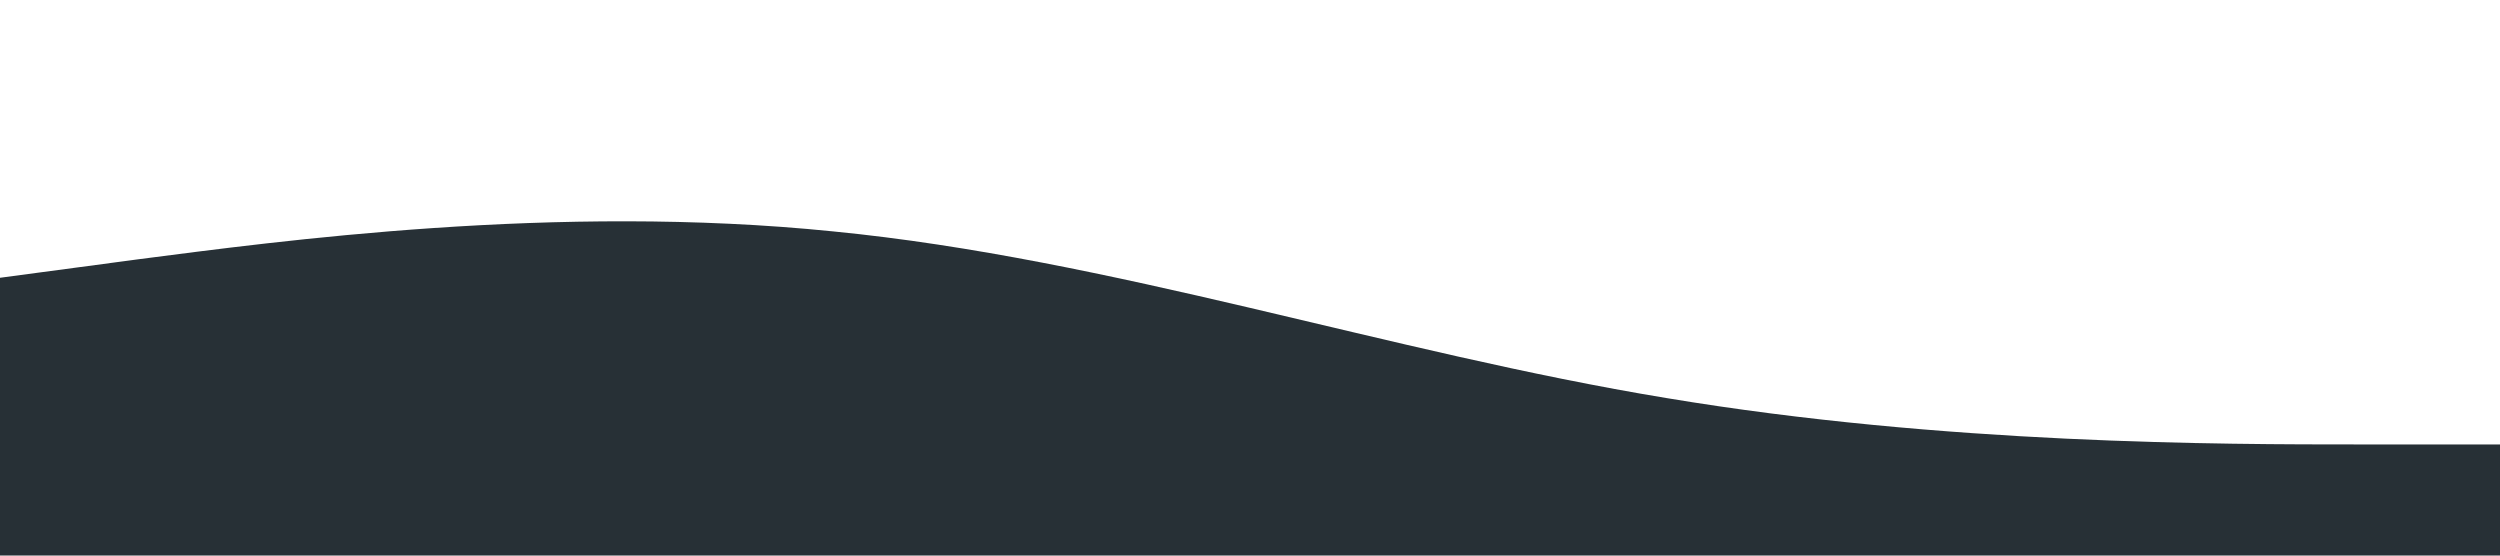
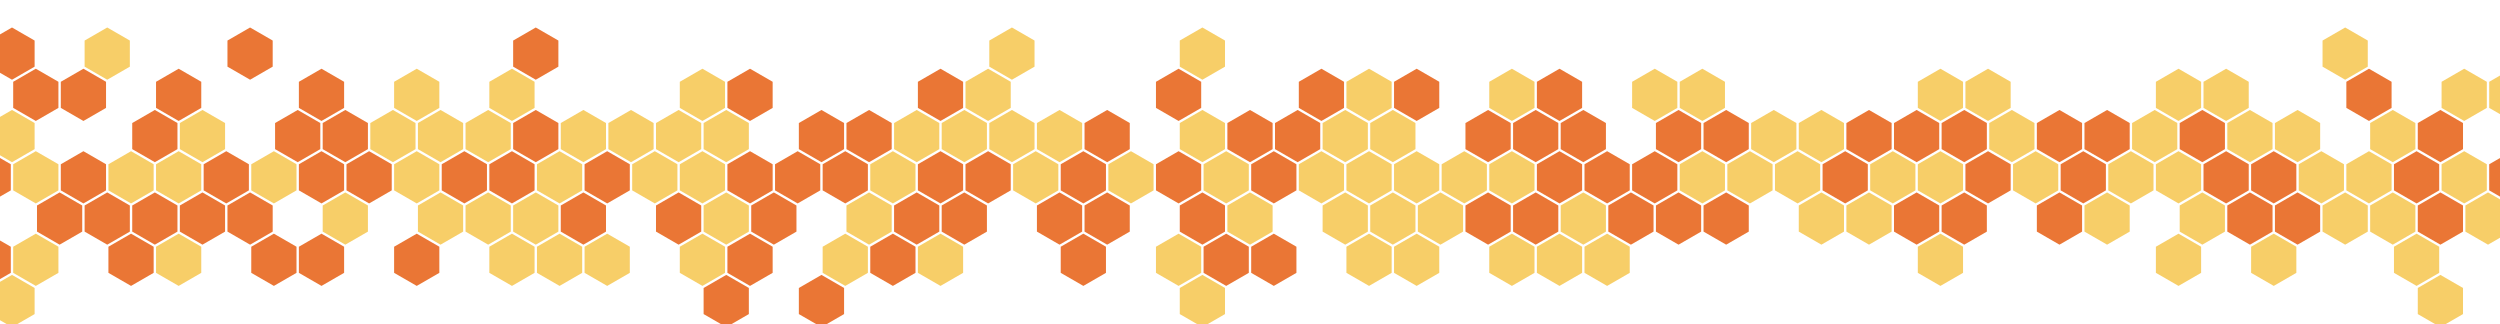
- <svg xmlns="http://www.w3.org/2000/svg" viewBox="0 0 1440 320">
-   <path fill="#273036" fill-opacity="1" d="M0,160L80,149.3C160,139,320,117,480,133.3C640,149,800,203,960,229.3C1120,256,1280,256,1360,256L1440,256L1440,320L1360,320C1280,320,1120,320,960,320C800,320,640,320,480,320C320,320,160,320,80,320L0,320Z">
-     </path>
+ <svg xmlns="http://www.w3.org/2000/svg" style="margin:auto;background:rgba(NaN, NaN, NaN, 0);display:block;z-index:1;position:relative" width="1917" height="248" preserveAspectRatio="xMidYMid" viewBox="0 0 1917 248">
+   <g transform="translate(958.5,124) scale(1,1) translate(-958.5,-124)">
+     <defs>
+       <symbol id="bestagon-554515150101233545004">
+         <path d="M18.256 0L35.599 10.013L35.599 30.039L18.256 40.052L0.913 30.039L0.913 10.013Z" fill="inherit" />
+       </symbol>
+     </defs>
+     <use href="#bestagon-554515150101233545004" x="-9.058" y="21.08" fill="#ea7635">
+       <animate attributeName="fill" repeatCount="indefinite" dur="2.083s" begin="-1.042s" values="#ea7635;#f7ce68" keyTimes="0;1" />
+     </use>
+     <use href="#bestagon-554515150101233545004" x="-9.058" y="84.32" fill="#f7ce68">
+       <animate attributeName="fill" repeatCount="indefinite" dur="2.083s" begin="-0.191s" values="#ea7635;#f7ce68" keyTimes="0;1" />
+     </use>
+     <use href="#bestagon-554515150101233545004" x="-27.314" y="115.94" fill="#ea7635">
+       <animate attributeName="fill" repeatCount="indefinite" dur="2.083s" begin="-1.273s" values="#ea7635;#f7ce68" keyTimes="0;1" />
+     </use>
+     <use href="#bestagon-554515150101233545004" x="-27.314" y="179.18" fill="#ea7635">
+       <animate attributeName="fill" repeatCount="indefinite" dur="2.083s" begin="-1.638s" values="#ea7635;#f7ce68" keyTimes="0;1" />
+     </use>
+     <use href="#bestagon-554515150101233545004" x="-9.058" y="210.8" fill="#f7ce68">
+       <animate attributeName="fill" repeatCount="indefinite" dur="2.083s" begin="-0.12s" values="#ea7635;#f7ce68" keyTimes="0;1" />
+     </use>
+     <use href="#bestagon-554515150101233545004" x="9.198" y="52.7" fill="#ea7635">
+       <animate attributeName="fill" repeatCount="indefinite" dur="2.083s" begin="-0.233s" values="#ea7635;#f7ce68" keyTimes="0;1" />
+     </use>
+     <use href="#bestagon-554515150101233545004" x="9.198" y="115.94" fill="#f7ce68">
+       <animate attributeName="fill" repeatCount="indefinite" dur="2.083s" begin="-0.618s" values="#ea7635;#f7ce68" keyTimes="0;1" />
+     </use>
+     <use href="#bestagon-554515150101233545004" x="27.453" y="147.56" fill="#ea7635">
+       <animate attributeName="fill" repeatCount="indefinite" dur="2.083s" begin="-0.978s" values="#ea7635;#f7ce68" keyTimes="0;1" />
+     </use>
+     <use href="#bestagon-554515150101233545004" x="9.198" y="179.18" fill="#f7ce68">
+       <animate attributeName="fill" repeatCount="indefinite" dur="2.083s" begin="-2s" values="#ea7635;#f7ce68" keyTimes="0;1" />
+     </use>
+     <use href="#bestagon-554515150101233545004" x="63.965" y="21.08" fill="#f7ce68">
+       <animate attributeName="fill" repeatCount="indefinite" dur="2.083s" begin="-1.123s" values="#ea7635;#f7ce68" keyTimes="0;1" />
+     </use>
+     <use href="#bestagon-554515150101233545004" x="45.709" y="52.7" fill="#ea7635">
+       <animate attributeName="fill" repeatCount="indefinite" dur="2.083s" begin="-0.036s" values="#ea7635;#f7ce68" keyTimes="0;1" />
+     </use>
+     <use href="#bestagon-554515150101233545004" x="45.709" y="115.94" fill="#ea7635">
+       <animate attributeName="fill" repeatCount="indefinite" dur="2.083s" begin="-0.261s" values="#ea7635;#f7ce68" keyTimes="0;1" />
+     </use>
+     <use href="#bestagon-554515150101233545004" x="63.965" y="147.56" fill="#ea7635">
+       <animate attributeName="fill" repeatCount="indefinite" dur="2.083s" begin="-1.605s" values="#ea7635;#f7ce68" keyTimes="0;1" />
+     </use>
+     <use href="#bestagon-554515150101233545004" x="100.477" y="84.32" fill="#ea7635">
+       <animate attributeName="fill" repeatCount="indefinite" dur="2.083s" begin="-0.984s" values="#ea7635;#f7ce68" keyTimes="0;1" />
+     </use>
+     <use href="#bestagon-554515150101233545004" x="82.221" y="115.94" fill="#f7ce68">
+       <animate attributeName="fill" repeatCount="indefinite" dur="2.083s" begin="-1.046s" values="#ea7635;#f7ce68" keyTimes="0;1" />
+     </use>
+     <use href="#bestagon-554515150101233545004" x="100.477" y="147.56" fill="#ea7635">
+       <animate attributeName="fill" repeatCount="indefinite" dur="2.083s" begin="-1.984s" values="#ea7635;#f7ce68" keyTimes="0;1" />
+     </use>
+     <use href="#bestagon-554515150101233545004" x="82.221" y="179.18" fill="#ea7635">
+       <animate attributeName="fill" repeatCount="indefinite" dur="2.083s" begin="-1.716s" values="#ea7635;#f7ce68" keyTimes="0;1" />
+     </use>
+     <use href="#bestagon-554515150101233545004" x="118.732" y="52.7" fill="#ea7635">
+       <animate attributeName="fill" repeatCount="indefinite" dur="2.083s" begin="-1.22s" values="#ea7635;#f7ce68" keyTimes="0;1" />
+     </use>
+     <use href="#bestagon-554515150101233545004" x="136.988" y="84.32" fill="#f7ce68">
+       <animate attributeName="fill" repeatCount="indefinite" dur="2.083s" begin="-1.577s" values="#ea7635;#f7ce68" keyTimes="0;1" />
+     </use>
+     <use href="#bestagon-554515150101233545004" x="118.732" y="115.94" fill="#f7ce68">
+       <animate attributeName="fill" repeatCount="indefinite" dur="2.083s" begin="-0.998s" values="#ea7635;#f7ce68" keyTimes="0;1" />
+     </use>
+     <use href="#bestagon-554515150101233545004" x="136.988" y="147.56" fill="#ea7635">
+       <animate attributeName="fill" repeatCount="indefinite" dur="2.083s" begin="-0.01s" values="#ea7635;#f7ce68" keyTimes="0;1" />
+     </use>
+     <use href="#bestagon-554515150101233545004" x="118.732" y="179.18" fill="#f7ce68">
+       <animate attributeName="fill" repeatCount="indefinite" dur="2.083s" begin="-1.827s" values="#ea7635;#f7ce68" keyTimes="0;1" />
+     </use>
+     <use href="#bestagon-554515150101233545004" x="173.5" y="21.08" fill="#ea7635">
+       <animate attributeName="fill" repeatCount="indefinite" dur="2.083s" begin="-1.752s" values="#ea7635;#f7ce68" keyTimes="0;1" />
+     </use>
+     <use href="#bestagon-554515150101233545004" x="155.244" y="115.94" fill="#ea7635">
+       <animate attributeName="fill" repeatCount="indefinite" dur="2.083s" begin="-1.04s" values="#ea7635;#f7ce68" keyTimes="0;1" />
+     </use>
+     <use href="#bestagon-554515150101233545004" x="173.5" y="147.56" fill="#ea7635">
+       <animate attributeName="fill" repeatCount="indefinite" dur="2.083s" begin="-2.027s" values="#ea7635;#f7ce68" keyTimes="0;1" />
+     </use>
+     <use href="#bestagon-554515150101233545004" x="210.012" y="84.32" fill="#ea7635">
+       <animate attributeName="fill" repeatCount="indefinite" dur="2.083s" begin="-0.202s" values="#ea7635;#f7ce68" keyTimes="0;1" />
+     </use>
+     <use href="#bestagon-554515150101233545004" x="191.756" y="115.94" fill="#f7ce68">
+       <animate attributeName="fill" repeatCount="indefinite" dur="2.083s" begin="-1.13s" values="#ea7635;#f7ce68" keyTimes="0;1" />
+     </use>
+     <use href="#bestagon-554515150101233545004" x="191.756" y="179.18" fill="#ea7635">
+       <animate attributeName="fill" repeatCount="indefinite" dur="2.083s" begin="-1.886s" values="#ea7635;#f7ce68" keyTimes="0;1" />
+     </use>
+     <use href="#bestagon-554515150101233545004" x="228.267" y="52.7" fill="#ea7635">
+       <animate attributeName="fill" repeatCount="indefinite" dur="2.083s" begin="-0.121s" values="#ea7635;#f7ce68" keyTimes="0;1" />
+     </use>
+     <use href="#bestagon-554515150101233545004" x="246.523" y="84.32" fill="#ea7635">
+       <animate attributeName="fill" repeatCount="indefinite" dur="2.083s" begin="-1.661s" values="#ea7635;#f7ce68" keyTimes="0;1" />
+     </use>
+     <use href="#bestagon-554515150101233545004" x="228.267" y="115.94" fill="#ea7635">
+       <animate attributeName="fill" repeatCount="indefinite" dur="2.083s" begin="-1.192s" values="#ea7635;#f7ce68" keyTimes="0;1" />
+     </use>
+     <use href="#bestagon-554515150101233545004" x="246.523" y="147.56" fill="#f7ce68">
+       <animate attributeName="fill" repeatCount="indefinite" dur="2.083s" begin="-1.896s" values="#ea7635;#f7ce68" keyTimes="0;1" />
+     </use>
+     <use href="#bestagon-554515150101233545004" x="228.267" y="179.18" fill="#ea7635">
+       <animate attributeName="fill" repeatCount="indefinite" dur="2.083s" begin="-1.39s" values="#ea7635;#f7ce68" keyTimes="0;1" />
+     </use>
+     <use href="#bestagon-554515150101233545004" x="283.035" y="84.32" fill="#f7ce68">
+       <animate attributeName="fill" repeatCount="indefinite" dur="2.083s" begin="-0.437s" values="#ea7635;#f7ce68" keyTimes="0;1" />
+     </use>
+     <use href="#bestagon-554515150101233545004" x="264.779" y="115.94" fill="#ea7635">
+       <animate attributeName="fill" repeatCount="indefinite" dur="2.083s" begin="-1.313s" values="#ea7635;#f7ce68" keyTimes="0;1" />
+     </use>
+     <use href="#bestagon-554515150101233545004" x="301.291" y="52.7" fill="#f7ce68">
+       <animate attributeName="fill" repeatCount="indefinite" dur="2.083s" begin="-0.3s" values="#ea7635;#f7ce68" keyTimes="0;1" />
+     </use>
+     <use href="#bestagon-554515150101233545004" x="319.546" y="84.32" fill="#f7ce68">
+       <animate attributeName="fill" repeatCount="indefinite" dur="2.083s" begin="-0.145s" values="#ea7635;#f7ce68" keyTimes="0;1" />
+     </use>
+     <use href="#bestagon-554515150101233545004" x="301.291" y="115.94" fill="#f7ce68">
+       <animate attributeName="fill" repeatCount="indefinite" dur="2.083s" begin="-1.625s" values="#ea7635;#f7ce68" keyTimes="0;1" />
+     </use>
+     <use href="#bestagon-554515150101233545004" x="319.546" y="147.56" fill="#f7ce68">
+       <animate attributeName="fill" repeatCount="indefinite" dur="2.083s" begin="-1.357s" values="#ea7635;#f7ce68" keyTimes="0;1" />
+     </use>
+     <use href="#bestagon-554515150101233545004" x="301.291" y="179.18" fill="#ea7635">
+       <animate attributeName="fill" repeatCount="indefinite" dur="2.083s" begin="-0.455s" values="#ea7635;#f7ce68" keyTimes="0;1" />
+     </use>
+     <use href="#bestagon-554515150101233545004" x="356.058" y="84.32" fill="#f7ce68">
+       <animate attributeName="fill" repeatCount="indefinite" dur="2.083s" begin="-0.685s" values="#ea7635;#f7ce68" keyTimes="0;1" />
+     </use>
+     <use href="#bestagon-554515150101233545004" x="337.802" y="115.94" fill="#ea7635">
+       <animate attributeName="fill" repeatCount="indefinite" dur="2.083s" begin="-0.63s" values="#ea7635;#f7ce68" keyTimes="0;1" />
+     </use>
+     <use href="#bestagon-554515150101233545004" x="356.058" y="147.56" fill="#f7ce68">
+       <animate attributeName="fill" repeatCount="indefinite" dur="2.083s" begin="-0.81s" values="#ea7635;#f7ce68" keyTimes="0;1" />
+     </use>
+     <use href="#bestagon-554515150101233545004" x="392.57" y="21.08" fill="#ea7635">
+       <animate attributeName="fill" repeatCount="indefinite" dur="2.083s" begin="-0.542s" values="#ea7635;#f7ce68" keyTimes="0;1" />
+     </use>
+     <use href="#bestagon-554515150101233545004" x="374.314" y="52.7" fill="#f7ce68">
+       <animate attributeName="fill" repeatCount="indefinite" dur="2.083s" begin="-0.123s" values="#ea7635;#f7ce68" keyTimes="0;1" />
+     </use>
+     <use href="#bestagon-554515150101233545004" x="392.57" y="84.32" fill="#ea7635">
+       <animate attributeName="fill" repeatCount="indefinite" dur="2.083s" begin="-1.255s" values="#ea7635;#f7ce68" keyTimes="0;1" />
+     </use>
+     <use href="#bestagon-554515150101233545004" x="374.314" y="115.94" fill="#ea7635">
+       <animate attributeName="fill" repeatCount="indefinite" dur="2.083s" begin="-0.095s" values="#ea7635;#f7ce68" keyTimes="0;1" />
+     </use>
+     <use href="#bestagon-554515150101233545004" x="392.57" y="147.56" fill="#f7ce68">
+       <animate attributeName="fill" repeatCount="indefinite" dur="2.083s" begin="-1.052s" values="#ea7635;#f7ce68" keyTimes="0;1" />
+     </use>
+     <use href="#bestagon-554515150101233545004" x="374.314" y="179.18" fill="#f7ce68">
+       <animate attributeName="fill" repeatCount="indefinite" dur="2.083s" begin="-0.626s" values="#ea7635;#f7ce68" keyTimes="0;1" />
+     </use>
+     <use href="#bestagon-554515150101233545004" x="429.081" y="84.32" fill="#f7ce68">
+       <animate attributeName="fill" repeatCount="indefinite" dur="2.083s" begin="-0.319s" values="#ea7635;#f7ce68" keyTimes="0;1" />
+     </use>
+     <use href="#bestagon-554515150101233545004" x="410.826" y="115.94" fill="#f7ce68">
+       <animate attributeName="fill" repeatCount="indefinite" dur="2.083s" begin="-1.239s" values="#ea7635;#f7ce68" keyTimes="0;1" />
+     </use>
+     <use href="#bestagon-554515150101233545004" x="429.081" y="147.56" fill="#ea7635">
+       <animate attributeName="fill" repeatCount="indefinite" dur="2.083s" begin="-0.891s" values="#ea7635;#f7ce68" keyTimes="0;1" />
+     </use>
+     <use href="#bestagon-554515150101233545004" x="410.826" y="179.18" fill="#f7ce68">
+       <animate attributeName="fill" repeatCount="indefinite" dur="2.083s" begin="-1.606s" values="#ea7635;#f7ce68" keyTimes="0;1" />
+     </use>
+     <use href="#bestagon-554515150101233545004" x="465.593" y="84.32" fill="#f7ce68">
+       <animate attributeName="fill" repeatCount="indefinite" dur="2.083s" begin="-1.772s" values="#ea7635;#f7ce68" keyTimes="0;1" />
+     </use>
+     <use href="#bestagon-554515150101233545004" x="447.337" y="115.94" fill="#ea7635">
+       <animate attributeName="fill" repeatCount="indefinite" dur="2.083s" begin="-0.652s" values="#ea7635;#f7ce68" keyTimes="0;1" />
+     </use>
+     <use href="#bestagon-554515150101233545004" x="447.337" y="179.18" fill="#f7ce68">
+       <animate attributeName="fill" repeatCount="indefinite" dur="2.083s" begin="-0.854s" values="#ea7635;#f7ce68" keyTimes="0;1" />
+     </use>
+     <use href="#bestagon-554515150101233545004" x="502.105" y="84.32" fill="#f7ce68">
+       <animate attributeName="fill" repeatCount="indefinite" dur="2.083s" begin="-0.694s" values="#ea7635;#f7ce68" keyTimes="0;1" />
+     </use>
+     <use href="#bestagon-554515150101233545004" x="483.849" y="115.94" fill="#f7ce68">
+       <animate attributeName="fill" repeatCount="indefinite" dur="2.083s" begin="-0.897s" values="#ea7635;#f7ce68" keyTimes="0;1" />
+     </use>
+     <use href="#bestagon-554515150101233545004" x="502.105" y="147.56" fill="#ea7635">
+       <animate attributeName="fill" repeatCount="indefinite" dur="2.083s" begin="-1.002s" values="#ea7635;#f7ce68" keyTimes="0;1" />
+     </use>
+     <use href="#bestagon-554515150101233545004" x="520.36" y="52.7" fill="#f7ce68">
+       <animate attributeName="fill" repeatCount="indefinite" dur="2.083s" begin="-0.14s" values="#ea7635;#f7ce68" keyTimes="0;1" />
+     </use>
+     <use href="#bestagon-554515150101233545004" x="538.616" y="84.32" fill="#f7ce68">
+       <animate attributeName="fill" repeatCount="indefinite" dur="2.083s" begin="-0.503s" values="#ea7635;#f7ce68" keyTimes="0;1" />
+     </use>
+     <use href="#bestagon-554515150101233545004" x="520.36" y="115.94" fill="#f7ce68">
+       <animate attributeName="fill" repeatCount="indefinite" dur="2.083s" begin="-0.868s" values="#ea7635;#f7ce68" keyTimes="0;1" />
+     </use>
+     <use href="#bestagon-554515150101233545004" x="538.616" y="147.56" fill="#f7ce68">
+       <animate attributeName="fill" repeatCount="indefinite" dur="2.083s" begin="-0.948s" values="#ea7635;#f7ce68" keyTimes="0;1" />
+     </use>
+     <use href="#bestagon-554515150101233545004" x="520.36" y="179.18" fill="#f7ce68">
+       <animate attributeName="fill" repeatCount="indefinite" dur="2.083s" begin="-0.654s" values="#ea7635;#f7ce68" keyTimes="0;1" />
+     </use>
+     <use href="#bestagon-554515150101233545004" x="538.616" y="210.8" fill="#ea7635">
+       <animate attributeName="fill" repeatCount="indefinite" dur="2.083s" begin="-1.946s" values="#ea7635;#f7ce68" keyTimes="0;1" />
+     </use>
+     <use href="#bestagon-554515150101233545004" x="556.872" y="52.7" fill="#ea7635">
+       <animate attributeName="fill" repeatCount="indefinite" dur="2.083s" begin="-1.976s" values="#ea7635;#f7ce68" keyTimes="0;1" />
+     </use>
+     <use href="#bestagon-554515150101233545004" x="556.872" y="115.94" fill="#ea7635">
+       <animate attributeName="fill" repeatCount="indefinite" dur="2.083s" begin="-0.904s" values="#ea7635;#f7ce68" keyTimes="0;1" />
+     </use>
+     <use href="#bestagon-554515150101233545004" x="575.128" y="147.56" fill="#ea7635">
+       <animate attributeName="fill" repeatCount="indefinite" dur="2.083s" begin="-1.39s" values="#ea7635;#f7ce68" keyTimes="0;1" />
+     </use>
+     <use href="#bestagon-554515150101233545004" x="556.872" y="179.18" fill="#ea7635">
+       <animate attributeName="fill" repeatCount="indefinite" dur="2.083s" begin="-0.003s" values="#ea7635;#f7ce68" keyTimes="0;1" />
+     </use>
+     <use href="#bestagon-554515150101233545004" x="611.64" y="84.32" fill="#ea7635">
+       <animate attributeName="fill" repeatCount="indefinite" dur="2.083s" begin="-1.111s" values="#ea7635;#f7ce68" keyTimes="0;1" />
+     </use>
+     <use href="#bestagon-554515150101233545004" x="593.384" y="115.94" fill="#ea7635">
+       <animate attributeName="fill" repeatCount="indefinite" dur="2.083s" begin="-1.655s" values="#ea7635;#f7ce68" keyTimes="0;1" />
+     </use>
+     <use href="#bestagon-554515150101233545004" x="611.64" y="210.8" fill="#ea7635">
+       <animate attributeName="fill" repeatCount="indefinite" dur="2.083s" begin="-1.295s" values="#ea7635;#f7ce68" keyTimes="0;1" />
+     </use>
+     <use href="#bestagon-554515150101233545004" x="648.151" y="84.32" fill="#ea7635">
+       <animate attributeName="fill" repeatCount="indefinite" dur="2.083s" begin="-0.041s" values="#ea7635;#f7ce68" keyTimes="0;1" />
+     </use>
+     <use href="#bestagon-554515150101233545004" x="629.895" y="115.94" fill="#ea7635">
+       <animate attributeName="fill" repeatCount="indefinite" dur="2.083s" begin="-0.511s" values="#ea7635;#f7ce68" keyTimes="0;1" />
+     </use>
+     <use href="#bestagon-554515150101233545004" x="648.151" y="147.56" fill="#f7ce68">
+       <animate attributeName="fill" repeatCount="indefinite" dur="2.083s" begin="-1.921s" values="#ea7635;#f7ce68" keyTimes="0;1" />
+     </use>
+     <use href="#bestagon-554515150101233545004" x="629.895" y="179.18" fill="#f7ce68">
+       <animate attributeName="fill" repeatCount="indefinite" dur="2.083s" begin="-0.364s" values="#ea7635;#f7ce68" keyTimes="0;1" />
+     </use>
+     <use href="#bestagon-554515150101233545004" x="684.663" y="84.32" fill="#f7ce68">
+       <animate attributeName="fill" repeatCount="indefinite" dur="2.083s" begin="-0.268s" values="#ea7635;#f7ce68" keyTimes="0;1" />
+     </use>
+     <use href="#bestagon-554515150101233545004" x="666.407" y="115.94" fill="#f7ce68">
+       <animate attributeName="fill" repeatCount="indefinite" dur="2.083s" begin="-2.071s" values="#ea7635;#f7ce68" keyTimes="0;1" />
+     </use>
+     <use href="#bestagon-554515150101233545004" x="684.663" y="147.56" fill="#ea7635">
+       <animate attributeName="fill" repeatCount="indefinite" dur="2.083s" begin="-1.434s" values="#ea7635;#f7ce68" keyTimes="0;1" />
+     </use>
+     <use href="#bestagon-554515150101233545004" x="666.407" y="179.18" fill="#ea7635">
+       <animate attributeName="fill" repeatCount="indefinite" dur="2.083s" begin="-0.173s" values="#ea7635;#f7ce68" keyTimes="0;1" />
+     </use>
+     <use href="#bestagon-554515150101233545004" x="702.919" y="52.7" fill="#ea7635">
+       <animate attributeName="fill" repeatCount="indefinite" dur="2.083s" begin="-1.128s" values="#ea7635;#f7ce68" keyTimes="0;1" />
+     </use>
+     <use href="#bestagon-554515150101233545004" x="721.174" y="84.32" fill="#f7ce68">
+       <animate attributeName="fill" repeatCount="indefinite" dur="2.083s" begin="-1.115s" values="#ea7635;#f7ce68" keyTimes="0;1" />
+     </use>
+     <use href="#bestagon-554515150101233545004" x="702.919" y="115.94" fill="#ea7635">
+       <animate attributeName="fill" repeatCount="indefinite" dur="2.083s" begin="-1.483s" values="#ea7635;#f7ce68" keyTimes="0;1" />
+     </use>
+     <use href="#bestagon-554515150101233545004" x="721.174" y="147.56" fill="#ea7635">
+       <animate attributeName="fill" repeatCount="indefinite" dur="2.083s" begin="-0.796s" values="#ea7635;#f7ce68" keyTimes="0;1" />
+     </use>
+     <use href="#bestagon-554515150101233545004" x="702.919" y="179.18" fill="#f7ce68">
+       <animate attributeName="fill" repeatCount="indefinite" dur="2.083s" begin="-0.59s" values="#ea7635;#f7ce68" keyTimes="0;1" />
+     </use>
+     <use href="#bestagon-554515150101233545004" x="757.686" y="21.08" fill="#f7ce68">
+       <animate attributeName="fill" repeatCount="indefinite" dur="2.083s" begin="-1.948s" values="#ea7635;#f7ce68" keyTimes="0;1" />
+     </use>
+     <use href="#bestagon-554515150101233545004" x="739.43" y="52.7" fill="#f7ce68">
+       <animate attributeName="fill" repeatCount="indefinite" dur="2.083s" begin="-1.426s" values="#ea7635;#f7ce68" keyTimes="0;1" />
+     </use>
+     <use href="#bestagon-554515150101233545004" x="757.686" y="84.32" fill="#f7ce68">
+       <animate attributeName="fill" repeatCount="indefinite" dur="2.083s" begin="-0.083s" values="#ea7635;#f7ce68" keyTimes="0;1" />
+     </use>
+     <use href="#bestagon-554515150101233545004" x="739.43" y="115.94" fill="#ea7635">
+       <animate attributeName="fill" repeatCount="indefinite" dur="2.083s" begin="-0.938s" values="#ea7635;#f7ce68" keyTimes="0;1" />
+     </use>
+     <use href="#bestagon-554515150101233545004" x="794.198" y="84.32" fill="#f7ce68">
+       <animate attributeName="fill" repeatCount="indefinite" dur="2.083s" begin="-0.108s" values="#ea7635;#f7ce68" keyTimes="0;1" />
+     </use>
+     <use href="#bestagon-554515150101233545004" x="775.942" y="115.94" fill="#f7ce68">
+       <animate attributeName="fill" repeatCount="indefinite" dur="2.083s" begin="-0.633s" values="#ea7635;#f7ce68" keyTimes="0;1" />
+     </use>
+     <use href="#bestagon-554515150101233545004" x="794.198" y="147.56" fill="#ea7635">
+       <animate attributeName="fill" repeatCount="indefinite" dur="2.083s" begin="-0.332s" values="#ea7635;#f7ce68" keyTimes="0;1" />
+     </use>
+     <use href="#bestagon-554515150101233545004" x="830.709" y="84.32" fill="#ea7635">
+       <animate attributeName="fill" repeatCount="indefinite" dur="2.083s" begin="-1.838s" values="#ea7635;#f7ce68" keyTimes="0;1" />
+     </use>
+     <use href="#bestagon-554515150101233545004" x="812.453" y="115.94" fill="#ea7635">
+       <animate attributeName="fill" repeatCount="indefinite" dur="2.083s" begin="-0.563s" values="#ea7635;#f7ce68" keyTimes="0;1" />
+     </use>
+     <use href="#bestagon-554515150101233545004" x="830.709" y="147.56" fill="#ea7635">
+       <animate attributeName="fill" repeatCount="indefinite" dur="2.083s" begin="-0.655s" values="#ea7635;#f7ce68" keyTimes="0;1" />
+     </use>
+     <use href="#bestagon-554515150101233545004" x="812.453" y="179.18" fill="#ea7635">
+       <animate attributeName="fill" repeatCount="indefinite" dur="2.083s" begin="-0.268s" values="#ea7635;#f7ce68" keyTimes="0;1" />
+     </use>
+     <use href="#bestagon-554515150101233545004" x="848.965" y="115.94" fill="#f7ce68">
+       <animate attributeName="fill" repeatCount="indefinite" dur="2.083s" begin="-1.316s" values="#ea7635;#f7ce68" keyTimes="0;1" />
+     </use>
+     <use href="#bestagon-554515150101233545004" x="903.733" y="21.08" fill="#f7ce68">
+       <animate attributeName="fill" repeatCount="indefinite" dur="2.083s" begin="-0.002s" values="#ea7635;#f7ce68" keyTimes="0;1" />
+     </use>
+     <use href="#bestagon-554515150101233545004" x="885.477" y="52.7" fill="#ea7635">
+       <animate attributeName="fill" repeatCount="indefinite" dur="2.083s" begin="-0.562s" values="#ea7635;#f7ce68" keyTimes="0;1" />
+     </use>
+     <use href="#bestagon-554515150101233545004" x="903.733" y="84.32" fill="#f7ce68">
+       <animate attributeName="fill" repeatCount="indefinite" dur="2.083s" begin="-1.355s" values="#ea7635;#f7ce68" keyTimes="0;1" />
+     </use>
+     <use href="#bestagon-554515150101233545004" x="885.477" y="115.94" fill="#ea7635">
+       <animate attributeName="fill" repeatCount="indefinite" dur="2.083s" begin="-0.144s" values="#ea7635;#f7ce68" keyTimes="0;1" />
+     </use>
+     <use href="#bestagon-554515150101233545004" x="903.733" y="147.56" fill="#ea7635">
+       <animate attributeName="fill" repeatCount="indefinite" dur="2.083s" begin="-0.211s" values="#ea7635;#f7ce68" keyTimes="0;1" />
+     </use>
+     <use href="#bestagon-554515150101233545004" x="885.477" y="179.18" fill="#f7ce68">
+       <animate attributeName="fill" repeatCount="indefinite" dur="2.083s" begin="-1.944s" values="#ea7635;#f7ce68" keyTimes="0;1" />
+     </use>
+     <use href="#bestagon-554515150101233545004" x="903.733" y="210.8" fill="#f7ce68">
+       <animate attributeName="fill" repeatCount="indefinite" dur="2.083s" begin="-0.934s" values="#ea7635;#f7ce68" keyTimes="0;1" />
+     </use>
+     <use href="#bestagon-554515150101233545004" x="940.244" y="84.32" fill="#ea7635">
+       <animate attributeName="fill" repeatCount="indefinite" dur="2.083s" begin="-0.378s" values="#ea7635;#f7ce68" keyTimes="0;1" />
+     </use>
+     <use href="#bestagon-554515150101233545004" x="921.988" y="115.94" fill="#f7ce68">
+       <animate attributeName="fill" repeatCount="indefinite" dur="2.083s" begin="-0.608s" values="#ea7635;#f7ce68" keyTimes="0;1" />
+     </use>
+     <use href="#bestagon-554515150101233545004" x="940.244" y="147.56" fill="#f7ce68">
+       <animate attributeName="fill" repeatCount="indefinite" dur="2.083s" begin="-0.17s" values="#ea7635;#f7ce68" keyTimes="0;1" />
+     </use>
+     <use href="#bestagon-554515150101233545004" x="921.988" y="179.18" fill="#ea7635">
+       <animate attributeName="fill" repeatCount="indefinite" dur="2.083s" begin="-1.868s" values="#ea7635;#f7ce68" keyTimes="0;1" />
+     </use>
+     <use href="#bestagon-554515150101233545004" x="976.756" y="84.32" fill="#ea7635">
+       <animate attributeName="fill" repeatCount="indefinite" dur="2.083s" begin="-0.812s" values="#ea7635;#f7ce68" keyTimes="0;1" />
+     </use>
+     <use href="#bestagon-554515150101233545004" x="958.5" y="115.94" fill="#ea7635">
+       <animate attributeName="fill" repeatCount="indefinite" dur="2.083s" begin="-0.702s" values="#ea7635;#f7ce68" keyTimes="0;1" />
+     </use>
+     <use href="#bestagon-554515150101233545004" x="958.5" y="179.18" fill="#ea7635">
+       <animate attributeName="fill" repeatCount="indefinite" dur="2.083s" begin="-0.083s" values="#ea7635;#f7ce68" keyTimes="0;1" />
+     </use>
+     <use href="#bestagon-554515150101233545004" x="995.012" y="52.7" fill="#ea7635">
+       <animate attributeName="fill" repeatCount="indefinite" dur="2.083s" begin="-0.326s" values="#ea7635;#f7ce68" keyTimes="0;1" />
+     </use>
+     <use href="#bestagon-554515150101233545004" x="1013.267" y="84.32" fill="#f7ce68">
+       <animate attributeName="fill" repeatCount="indefinite" dur="2.083s" begin="-1.115s" values="#ea7635;#f7ce68" keyTimes="0;1" />
+     </use>
+     <use href="#bestagon-554515150101233545004" x="995.012" y="115.94" fill="#f7ce68">
+       <animate attributeName="fill" repeatCount="indefinite" dur="2.083s" begin="-1.025s" values="#ea7635;#f7ce68" keyTimes="0;1" />
+     </use>
+     <use href="#bestagon-554515150101233545004" x="1013.267" y="147.56" fill="#f7ce68">
+       <animate attributeName="fill" repeatCount="indefinite" dur="2.083s" begin="-0.099s" values="#ea7635;#f7ce68" keyTimes="0;1" />
+     </use>
+     <use href="#bestagon-554515150101233545004" x="1031.523" y="52.7" fill="#f7ce68">
+       <animate attributeName="fill" repeatCount="indefinite" dur="2.083s" begin="-0.838s" values="#ea7635;#f7ce68" keyTimes="0;1" />
+     </use>
+     <use href="#bestagon-554515150101233545004" x="1049.779" y="84.32" fill="#f7ce68">
+       <animate attributeName="fill" repeatCount="indefinite" dur="2.083s" begin="-0.698s" values="#ea7635;#f7ce68" keyTimes="0;1" />
+     </use>
+     <use href="#bestagon-554515150101233545004" x="1031.523" y="115.94" fill="#f7ce68">
+       <animate attributeName="fill" repeatCount="indefinite" dur="2.083s" begin="-0.521s" values="#ea7635;#f7ce68" keyTimes="0;1" />
+     </use>
+     <use href="#bestagon-554515150101233545004" x="1049.779" y="147.56" fill="#f7ce68">
+       <animate attributeName="fill" repeatCount="indefinite" dur="2.083s" begin="-1.522s" values="#ea7635;#f7ce68" keyTimes="0;1" />
+     </use>
+     <use href="#bestagon-554515150101233545004" x="1031.523" y="179.18" fill="#f7ce68">
+       <animate attributeName="fill" repeatCount="indefinite" dur="2.083s" begin="-0.468s" values="#ea7635;#f7ce68" keyTimes="0;1" />
+     </use>
+     <use href="#bestagon-554515150101233545004" x="1068.035" y="52.7" fill="#ea7635">
+       <animate attributeName="fill" repeatCount="indefinite" dur="2.083s" begin="-1.158s" values="#ea7635;#f7ce68" keyTimes="0;1" />
+     </use>
+     <use href="#bestagon-554515150101233545004" x="1068.035" y="115.94" fill="#f7ce68">
+       <animate attributeName="fill" repeatCount="indefinite" dur="2.083s" begin="-0.844s" values="#ea7635;#f7ce68" keyTimes="0;1" />
+     </use>
+     <use href="#bestagon-554515150101233545004" x="1086.291" y="147.56" fill="#f7ce68">
+       <animate attributeName="fill" repeatCount="indefinite" dur="2.083s" begin="-0.691s" values="#ea7635;#f7ce68" keyTimes="0;1" />
+     </use>
+     <use href="#bestagon-554515150101233545004" x="1068.035" y="179.18" fill="#f7ce68">
+       <animate attributeName="fill" repeatCount="indefinite" dur="2.083s" begin="-0.718s" values="#ea7635;#f7ce68" keyTimes="0;1" />
+     </use>
+     <use href="#bestagon-554515150101233545004" x="1122.802" y="84.32" fill="#ea7635">
+       <animate attributeName="fill" repeatCount="indefinite" dur="2.083s" begin="-0.337s" values="#ea7635;#f7ce68" keyTimes="0;1" />
+     </use>
+     <use href="#bestagon-554515150101233545004" x="1104.547" y="115.94" fill="#f7ce68">
+       <animate attributeName="fill" repeatCount="indefinite" dur="2.083s" begin="-0.673s" values="#ea7635;#f7ce68" keyTimes="0;1" />
+     </use>
+     <use href="#bestagon-554515150101233545004" x="1122.802" y="147.56" fill="#ea7635">
+       <animate attributeName="fill" repeatCount="indefinite" dur="2.083s" begin="-1.631s" values="#ea7635;#f7ce68" keyTimes="0;1" />
+     </use>
+     <use href="#bestagon-554515150101233545004" x="1141.058" y="52.7" fill="#f7ce68">
+       <animate attributeName="fill" repeatCount="indefinite" dur="2.083s" begin="-1.656s" values="#ea7635;#f7ce68" keyTimes="0;1" />
+     </use>
+     <use href="#bestagon-554515150101233545004" x="1159.314" y="84.32" fill="#ea7635">
+       <animate attributeName="fill" repeatCount="indefinite" dur="2.083s" begin="-1.935s" values="#ea7635;#f7ce68" keyTimes="0;1" />
+     </use>
+     <use href="#bestagon-554515150101233545004" x="1141.058" y="115.94" fill="#f7ce68">
+       <animate attributeName="fill" repeatCount="indefinite" dur="2.083s" begin="-1.499s" values="#ea7635;#f7ce68" keyTimes="0;1" />
+     </use>
+     <use href="#bestagon-554515150101233545004" x="1159.314" y="147.56" fill="#ea7635">
+       <animate attributeName="fill" repeatCount="indefinite" dur="2.083s" begin="-1.521s" values="#ea7635;#f7ce68" keyTimes="0;1" />
+     </use>
+     <use href="#bestagon-554515150101233545004" x="1141.058" y="179.18" fill="#f7ce68">
+       <animate attributeName="fill" repeatCount="indefinite" dur="2.083s" begin="-0.569s" values="#ea7635;#f7ce68" keyTimes="0;1" />
+     </use>
+     <use href="#bestagon-554515150101233545004" x="1177.57" y="52.7" fill="#ea7635">
+       <animate attributeName="fill" repeatCount="indefinite" dur="2.083s" begin="-0.643s" values="#ea7635;#f7ce68" keyTimes="0;1" />
+     </use>
+     <use href="#bestagon-554515150101233545004" x="1195.826" y="84.32" fill="#ea7635">
+       <animate attributeName="fill" repeatCount="indefinite" dur="2.083s" begin="-1.357s" values="#ea7635;#f7ce68" keyTimes="0;1" />
+     </use>
+     <use href="#bestagon-554515150101233545004" x="1177.57" y="115.94" fill="#ea7635">
+       <animate attributeName="fill" repeatCount="indefinite" dur="2.083s" begin="-1.975s" values="#ea7635;#f7ce68" keyTimes="0;1" />
+     </use>
+     <use href="#bestagon-554515150101233545004" x="1195.826" y="147.56" fill="#f7ce68">
+       <animate attributeName="fill" repeatCount="indefinite" dur="2.083s" begin="-1.529s" values="#ea7635;#f7ce68" keyTimes="0;1" />
+     </use>
+     <use href="#bestagon-554515150101233545004" x="1177.57" y="179.18" fill="#f7ce68">
+       <animate attributeName="fill" repeatCount="indefinite" dur="2.083s" begin="-1.11s" values="#ea7635;#f7ce68" keyTimes="0;1" />
+     </use>
+     <use href="#bestagon-554515150101233545004" x="1214.081" y="115.94" fill="#ea7635">
+       <animate attributeName="fill" repeatCount="indefinite" dur="2.083s" begin="-0.381s" values="#ea7635;#f7ce68" keyTimes="0;1" />
+     </use>
+     <use href="#bestagon-554515150101233545004" x="1232.337" y="147.56" fill="#ea7635">
+       <animate attributeName="fill" repeatCount="indefinite" dur="2.083s" begin="-1.887s" values="#ea7635;#f7ce68" keyTimes="0;1" />
+     </use>
+     <use href="#bestagon-554515150101233545004" x="1214.081" y="179.18" fill="#f7ce68">
+       <animate attributeName="fill" repeatCount="indefinite" dur="2.083s" begin="-0.082s" values="#ea7635;#f7ce68" keyTimes="0;1" />
+     </use>
+     <use href="#bestagon-554515150101233545004" x="1250.593" y="52.7" fill="#f7ce68">
+       <animate attributeName="fill" repeatCount="indefinite" dur="2.083s" begin="-1.443s" values="#ea7635;#f7ce68" keyTimes="0;1" />
+     </use>
+     <use href="#bestagon-554515150101233545004" x="1268.849" y="84.32" fill="#ea7635">
+       <animate attributeName="fill" repeatCount="indefinite" dur="2.083s" begin="-1.149s" values="#ea7635;#f7ce68" keyTimes="0;1" />
+     </use>
+     <use href="#bestagon-554515150101233545004" x="1250.593" y="115.94" fill="#ea7635">
+       <animate attributeName="fill" repeatCount="indefinite" dur="2.083s" begin="-0.748s" values="#ea7635;#f7ce68" keyTimes="0;1" />
+     </use>
+     <use href="#bestagon-554515150101233545004" x="1268.849" y="147.56" fill="#ea7635">
+       <animate attributeName="fill" repeatCount="indefinite" dur="2.083s" begin="-0.124s" values="#ea7635;#f7ce68" keyTimes="0;1" />
+     </use>
+     <use href="#bestagon-554515150101233545004" x="1287.105" y="52.7" fill="#f7ce68">
+       <animate attributeName="fill" repeatCount="indefinite" dur="2.083s" begin="-0.865s" values="#ea7635;#f7ce68" keyTimes="0;1" />
+     </use>
+     <use href="#bestagon-554515150101233545004" x="1305.36" y="84.32" fill="#ea7635">
+       <animate attributeName="fill" repeatCount="indefinite" dur="2.083s" begin="-0.606s" values="#ea7635;#f7ce68" keyTimes="0;1" />
+     </use>
+     <use href="#bestagon-554515150101233545004" x="1287.105" y="115.94" fill="#f7ce68">
+       <animate attributeName="fill" repeatCount="indefinite" dur="2.083s" begin="-0.27s" values="#ea7635;#f7ce68" keyTimes="0;1" />
+     </use>
+     <use href="#bestagon-554515150101233545004" x="1305.36" y="147.56" fill="#ea7635">
+       <animate attributeName="fill" repeatCount="indefinite" dur="2.083s" begin="-1.323s" values="#ea7635;#f7ce68" keyTimes="0;1" />
+     </use>
+     <use href="#bestagon-554515150101233545004" x="1341.872" y="84.32" fill="#f7ce68">
+       <animate attributeName="fill" repeatCount="indefinite" dur="2.083s" begin="-1.549s" values="#ea7635;#f7ce68" keyTimes="0;1" />
+     </use>
+     <use href="#bestagon-554515150101233545004" x="1323.616" y="115.94" fill="#f7ce68">
+       <animate attributeName="fill" repeatCount="indefinite" dur="2.083s" begin="-0.182s" values="#ea7635;#f7ce68" keyTimes="0;1" />
+     </use>
+     <use href="#bestagon-554515150101233545004" x="1378.384" y="84.32" fill="#f7ce68">
+       <animate attributeName="fill" repeatCount="indefinite" dur="2.083s" begin="-1.793s" values="#ea7635;#f7ce68" keyTimes="0;1" />
+     </use>
+     <use href="#bestagon-554515150101233545004" x="1360.128" y="115.94" fill="#f7ce68">
+       <animate attributeName="fill" repeatCount="indefinite" dur="2.083s" begin="-1.413s" values="#ea7635;#f7ce68" keyTimes="0;1" />
+     </use>
+     <use href="#bestagon-554515150101233545004" x="1378.384" y="147.56" fill="#f7ce68">
+       <animate attributeName="fill" repeatCount="indefinite" dur="2.083s" begin="-2.076s" values="#ea7635;#f7ce68" keyTimes="0;1" />
+     </use>
+     <use href="#bestagon-554515150101233545004" x="1414.895" y="84.32" fill="#ea7635">
+       <animate attributeName="fill" repeatCount="indefinite" dur="2.083s" begin="-2.017s" values="#ea7635;#f7ce68" keyTimes="0;1" />
+     </use>
+     <use href="#bestagon-554515150101233545004" x="1396.64" y="115.94" fill="#ea7635">
+       <animate attributeName="fill" repeatCount="indefinite" dur="2.083s" begin="-1.075s" values="#ea7635;#f7ce68" keyTimes="0;1" />
+     </use>
+     <use href="#bestagon-554515150101233545004" x="1414.895" y="147.56" fill="#f7ce68">
+       <animate attributeName="fill" repeatCount="indefinite" dur="2.083s" begin="-2.006s" values="#ea7635;#f7ce68" keyTimes="0;1" />
+     </use>
+     <use href="#bestagon-554515150101233545004" x="1451.407" y="84.32" fill="#ea7635">
+       <animate attributeName="fill" repeatCount="indefinite" dur="2.083s" begin="-1.673s" values="#ea7635;#f7ce68" keyTimes="0;1" />
+     </use>
+     <use href="#bestagon-554515150101233545004" x="1433.151" y="115.94" fill="#f7ce68">
+       <animate attributeName="fill" repeatCount="indefinite" dur="2.083s" begin="-1.473s" values="#ea7635;#f7ce68" keyTimes="0;1" />
+     </use>
+     <use href="#bestagon-554515150101233545004" x="1451.407" y="147.56" fill="#ea7635">
+       <animate attributeName="fill" repeatCount="indefinite" dur="2.083s" begin="-2.005s" values="#ea7635;#f7ce68" keyTimes="0;1" />
+     </use>
+     <use href="#bestagon-554515150101233545004" x="1469.663" y="52.7" fill="#f7ce68">
+       <animate attributeName="fill" repeatCount="indefinite" dur="2.083s" begin="-0.113s" values="#ea7635;#f7ce68" keyTimes="0;1" />
+     </use>
+     <use href="#bestagon-554515150101233545004" x="1487.919" y="84.32" fill="#ea7635">
+       <animate attributeName="fill" repeatCount="indefinite" dur="2.083s" begin="-1.536s" values="#ea7635;#f7ce68" keyTimes="0;1" />
+     </use>
+     <use href="#bestagon-554515150101233545004" x="1469.663" y="115.94" fill="#f7ce68">
+       <animate attributeName="fill" repeatCount="indefinite" dur="2.083s" begin="-0.356s" values="#ea7635;#f7ce68" keyTimes="0;1" />
+     </use>
+     <use href="#bestagon-554515150101233545004" x="1487.919" y="147.56" fill="#ea7635">
+       <animate attributeName="fill" repeatCount="indefinite" dur="2.083s" begin="-1.857s" values="#ea7635;#f7ce68" keyTimes="0;1" />
+     </use>
+     <use href="#bestagon-554515150101233545004" x="1469.663" y="179.18" fill="#f7ce68">
+       <animate attributeName="fill" repeatCount="indefinite" dur="2.083s" begin="-0.219s" values="#ea7635;#f7ce68" keyTimes="0;1" />
+     </use>
+     <use href="#bestagon-554515150101233545004" x="1506.174" y="52.7" fill="#f7ce68">
+       <animate attributeName="fill" repeatCount="indefinite" dur="2.083s" begin="-1.005s" values="#ea7635;#f7ce68" keyTimes="0;1" />
+     </use>
+     <use href="#bestagon-554515150101233545004" x="1524.43" y="84.32" fill="#f7ce68">
+       <animate attributeName="fill" repeatCount="indefinite" dur="2.083s" begin="-0.987s" values="#ea7635;#f7ce68" keyTimes="0;1" />
+     </use>
+     <use href="#bestagon-554515150101233545004" x="1506.174" y="115.94" fill="#ea7635">
+       <animate attributeName="fill" repeatCount="indefinite" dur="2.083s" begin="-0.272s" values="#ea7635;#f7ce68" keyTimes="0;1" />
+     </use>
+     <use href="#bestagon-554515150101233545004" x="1560.942" y="84.32" fill="#ea7635">
+       <animate attributeName="fill" repeatCount="indefinite" dur="2.083s" begin="-1.972s" values="#ea7635;#f7ce68" keyTimes="0;1" />
+     </use>
+     <use href="#bestagon-554515150101233545004" x="1542.686" y="115.94" fill="#f7ce68">
+       <animate attributeName="fill" repeatCount="indefinite" dur="2.083s" begin="-0.399s" values="#ea7635;#f7ce68" keyTimes="0;1" />
+     </use>
+     <use href="#bestagon-554515150101233545004" x="1560.942" y="147.56" fill="#ea7635">
+       <animate attributeName="fill" repeatCount="indefinite" dur="2.083s" begin="-0.23s" values="#ea7635;#f7ce68" keyTimes="0;1" />
+     </use>
+     <use href="#bestagon-554515150101233545004" x="1597.454" y="84.32" fill="#ea7635">
+       <animate attributeName="fill" repeatCount="indefinite" dur="2.083s" begin="-0.971s" values="#ea7635;#f7ce68" keyTimes="0;1" />
+     </use>
+     <use href="#bestagon-554515150101233545004" x="1579.198" y="115.94" fill="#ea7635">
+       <animate attributeName="fill" repeatCount="indefinite" dur="2.083s" begin="-0.718s" values="#ea7635;#f7ce68" keyTimes="0;1" />
+     </use>
+     <use href="#bestagon-554515150101233545004" x="1597.454" y="147.56" fill="#f7ce68">
+       <animate attributeName="fill" repeatCount="indefinite" dur="2.083s" begin="-1.032s" values="#ea7635;#f7ce68" keyTimes="0;1" />
+     </use>
+     <use href="#bestagon-554515150101233545004" x="1633.965" y="84.32" fill="#f7ce68">
+       <animate attributeName="fill" repeatCount="indefinite" dur="2.083s" begin="-0.714s" values="#ea7635;#f7ce68" keyTimes="0;1" />
+     </use>
+     <use href="#bestagon-554515150101233545004" x="1615.709" y="115.94" fill="#f7ce68">
+       <animate attributeName="fill" repeatCount="indefinite" dur="2.083s" begin="-0.431s" values="#ea7635;#f7ce68" keyTimes="0;1" />
+     </use>
+     <use href="#bestagon-554515150101233545004" x="1652.221" y="52.7" fill="#f7ce68">
+       <animate attributeName="fill" repeatCount="indefinite" dur="2.083s" begin="-0.087s" values="#ea7635;#f7ce68" keyTimes="0;1" />
+     </use>
+     <use href="#bestagon-554515150101233545004" x="1670.477" y="84.32" fill="#ea7635">
+       <animate attributeName="fill" repeatCount="indefinite" dur="2.083s" begin="-0.221s" values="#ea7635;#f7ce68" keyTimes="0;1" />
+     </use>
+     <use href="#bestagon-554515150101233545004" x="1652.221" y="115.94" fill="#f7ce68">
+       <animate attributeName="fill" repeatCount="indefinite" dur="2.083s" begin="-0.024s" values="#ea7635;#f7ce68" keyTimes="0;1" />
+     </use>
+     <use href="#bestagon-554515150101233545004" x="1670.477" y="147.56" fill="#f7ce68">
+       <animate attributeName="fill" repeatCount="indefinite" dur="2.083s" begin="-0.892s" values="#ea7635;#f7ce68" keyTimes="0;1" />
+     </use>
+     <use href="#bestagon-554515150101233545004" x="1652.221" y="179.18" fill="#f7ce68">
+       <animate attributeName="fill" repeatCount="indefinite" dur="2.083s" begin="-1.434s" values="#ea7635;#f7ce68" keyTimes="0;1" />
+     </use>
+     <use href="#bestagon-554515150101233545004" x="1688.733" y="52.7" fill="#f7ce68">
+       <animate attributeName="fill" repeatCount="indefinite" dur="2.083s" begin="-1.103s" values="#ea7635;#f7ce68" keyTimes="0;1" />
+     </use>
+     <use href="#bestagon-554515150101233545004" x="1706.988" y="84.32" fill="#f7ce68">
+       <animate attributeName="fill" repeatCount="indefinite" dur="2.083s" begin="-2.014s" values="#ea7635;#f7ce68" keyTimes="0;1" />
+     </use>
+     <use href="#bestagon-554515150101233545004" x="1688.733" y="115.94" fill="#ea7635">
+       <animate attributeName="fill" repeatCount="indefinite" dur="2.083s" begin="-0.253s" values="#ea7635;#f7ce68" keyTimes="0;1" />
+     </use>
+     <use href="#bestagon-554515150101233545004" x="1706.988" y="147.56" fill="#ea7635">
+       <animate attributeName="fill" repeatCount="indefinite" dur="2.083s" begin="-0.921s" values="#ea7635;#f7ce68" keyTimes="0;1" />
+     </use>
+     <use href="#bestagon-554515150101233545004" x="1743.5" y="84.32" fill="#f7ce68">
+       <animate attributeName="fill" repeatCount="indefinite" dur="2.083s" begin="-1.821s" values="#ea7635;#f7ce68" keyTimes="0;1" />
+     </use>
+     <use href="#bestagon-554515150101233545004" x="1725.244" y="115.94" fill="#ea7635">
+       <animate attributeName="fill" repeatCount="indefinite" dur="2.083s" begin="-0.165s" values="#ea7635;#f7ce68" keyTimes="0;1" />
+     </use>
+     <use href="#bestagon-554515150101233545004" x="1743.5" y="147.56" fill="#ea7635">
+       <animate attributeName="fill" repeatCount="indefinite" dur="2.083s" begin="-0.549s" values="#ea7635;#f7ce68" keyTimes="0;1" />
+     </use>
+     <use href="#bestagon-554515150101233545004" x="1725.244" y="179.18" fill="#f7ce68">
+       <animate attributeName="fill" repeatCount="indefinite" dur="2.083s" begin="-0.917s" values="#ea7635;#f7ce68" keyTimes="0;1" />
+     </use>
+     <use href="#bestagon-554515150101233545004" x="1780.012" y="21.08" fill="#f7ce68">
+       <animate attributeName="fill" repeatCount="indefinite" dur="2.083s" begin="-0.616s" values="#ea7635;#f7ce68" keyTimes="0;1" />
+     </use>
+     <use href="#bestagon-554515150101233545004" x="1761.756" y="115.94" fill="#f7ce68">
+       <animate attributeName="fill" repeatCount="indefinite" dur="2.083s" begin="-1.024s" values="#ea7635;#f7ce68" keyTimes="0;1" />
+     </use>
+     <use href="#bestagon-554515150101233545004" x="1780.012" y="147.56" fill="#f7ce68">
+       <animate attributeName="fill" repeatCount="indefinite" dur="2.083s" begin="-1.569s" values="#ea7635;#f7ce68" keyTimes="0;1" />
+     </use>
+     <use href="#bestagon-554515150101233545004" x="1798.268" y="52.7" fill="#ea7635">
+       <animate attributeName="fill" repeatCount="indefinite" dur="2.083s" begin="-0.227s" values="#ea7635;#f7ce68" keyTimes="0;1" />
+     </use>
+     <use href="#bestagon-554515150101233545004" x="1816.523" y="84.32" fill="#f7ce68">
+       <animate attributeName="fill" repeatCount="indefinite" dur="2.083s" begin="-0.863s" values="#ea7635;#f7ce68" keyTimes="0;1" />
+     </use>
+     <use href="#bestagon-554515150101233545004" x="1798.268" y="115.94" fill="#f7ce68">
+       <animate attributeName="fill" repeatCount="indefinite" dur="2.083s" begin="-1.03s" values="#ea7635;#f7ce68" keyTimes="0;1" />
+     </use>
+     <use href="#bestagon-554515150101233545004" x="1816.523" y="147.56" fill="#f7ce68">
+       <animate attributeName="fill" repeatCount="indefinite" dur="2.083s" begin="-1.823s" values="#ea7635;#f7ce68" keyTimes="0;1" />
+     </use>
+     <use href="#bestagon-554515150101233545004" x="1853.035" y="84.32" fill="#ea7635">
+       <animate attributeName="fill" repeatCount="indefinite" dur="2.083s" begin="-0.29s" values="#ea7635;#f7ce68" keyTimes="0;1" />
+     </use>
+     <use href="#bestagon-554515150101233545004" x="1834.779" y="115.94" fill="#ea7635">
+       <animate attributeName="fill" repeatCount="indefinite" dur="2.083s" begin="-0.237s" values="#ea7635;#f7ce68" keyTimes="0;1" />
+     </use>
+     <use href="#bestagon-554515150101233545004" x="1853.035" y="147.56" fill="#ea7635">
+       <animate attributeName="fill" repeatCount="indefinite" dur="2.083s" begin="-0.175s" values="#ea7635;#f7ce68" keyTimes="0;1" />
+     </use>
+     <use href="#bestagon-554515150101233545004" x="1834.779" y="179.18" fill="#f7ce68">
+       <animate attributeName="fill" repeatCount="indefinite" dur="2.083s" begin="-0.367s" values="#ea7635;#f7ce68" keyTimes="0;1" />
+     </use>
+     <use href="#bestagon-554515150101233545004" x="1853.035" y="210.8" fill="#f7ce68">
+       <animate attributeName="fill" repeatCount="indefinite" dur="2.083s" begin="-1.635s" values="#ea7635;#f7ce68" keyTimes="0;1" />
+     </use>
+     <use href="#bestagon-554515150101233545004" x="1871.291" y="52.7" fill="#f7ce68">
+       <animate attributeName="fill" repeatCount="indefinite" dur="2.083s" begin="-0.49s" values="#ea7635;#f7ce68" keyTimes="0;1" />
+     </use>
+     <use href="#bestagon-554515150101233545004" x="1871.291" y="115.94" fill="#f7ce68">
+       <animate attributeName="fill" repeatCount="indefinite" dur="2.083s" begin="-0.878s" values="#ea7635;#f7ce68" keyTimes="0;1" />
+     </use>
+     <use href="#bestagon-554515150101233545004" x="1889.547" y="147.56" fill="#f7ce68">
+       <animate attributeName="fill" repeatCount="indefinite" dur="2.083s" begin="-0.505s" values="#ea7635;#f7ce68" keyTimes="0;1" />
+     </use>
+     <use href="#bestagon-554515150101233545004" x="1907.802" y="52.7" fill="#f7ce68">
+       <animate attributeName="fill" repeatCount="indefinite" dur="2.083s" begin="-0.563s" values="#ea7635;#f7ce68" keyTimes="0;1" />
+     </use>
+     <use href="#bestagon-554515150101233545004" x="1926.058" y="84.32" fill="#ea7635">
+       <animate attributeName="fill" repeatCount="indefinite" dur="2.083s" begin="-1.839s" values="#ea7635;#f7ce68" keyTimes="0;1" />
+     </use>
+     <use href="#bestagon-554515150101233545004" x="1907.802" y="115.94" fill="#ea7635">
+       <animate attributeName="fill" repeatCount="indefinite" dur="2.083s" begin="-1.845s" values="#ea7635;#f7ce68" keyTimes="0;1" />
+     </use>
+   </g>
</svg>
